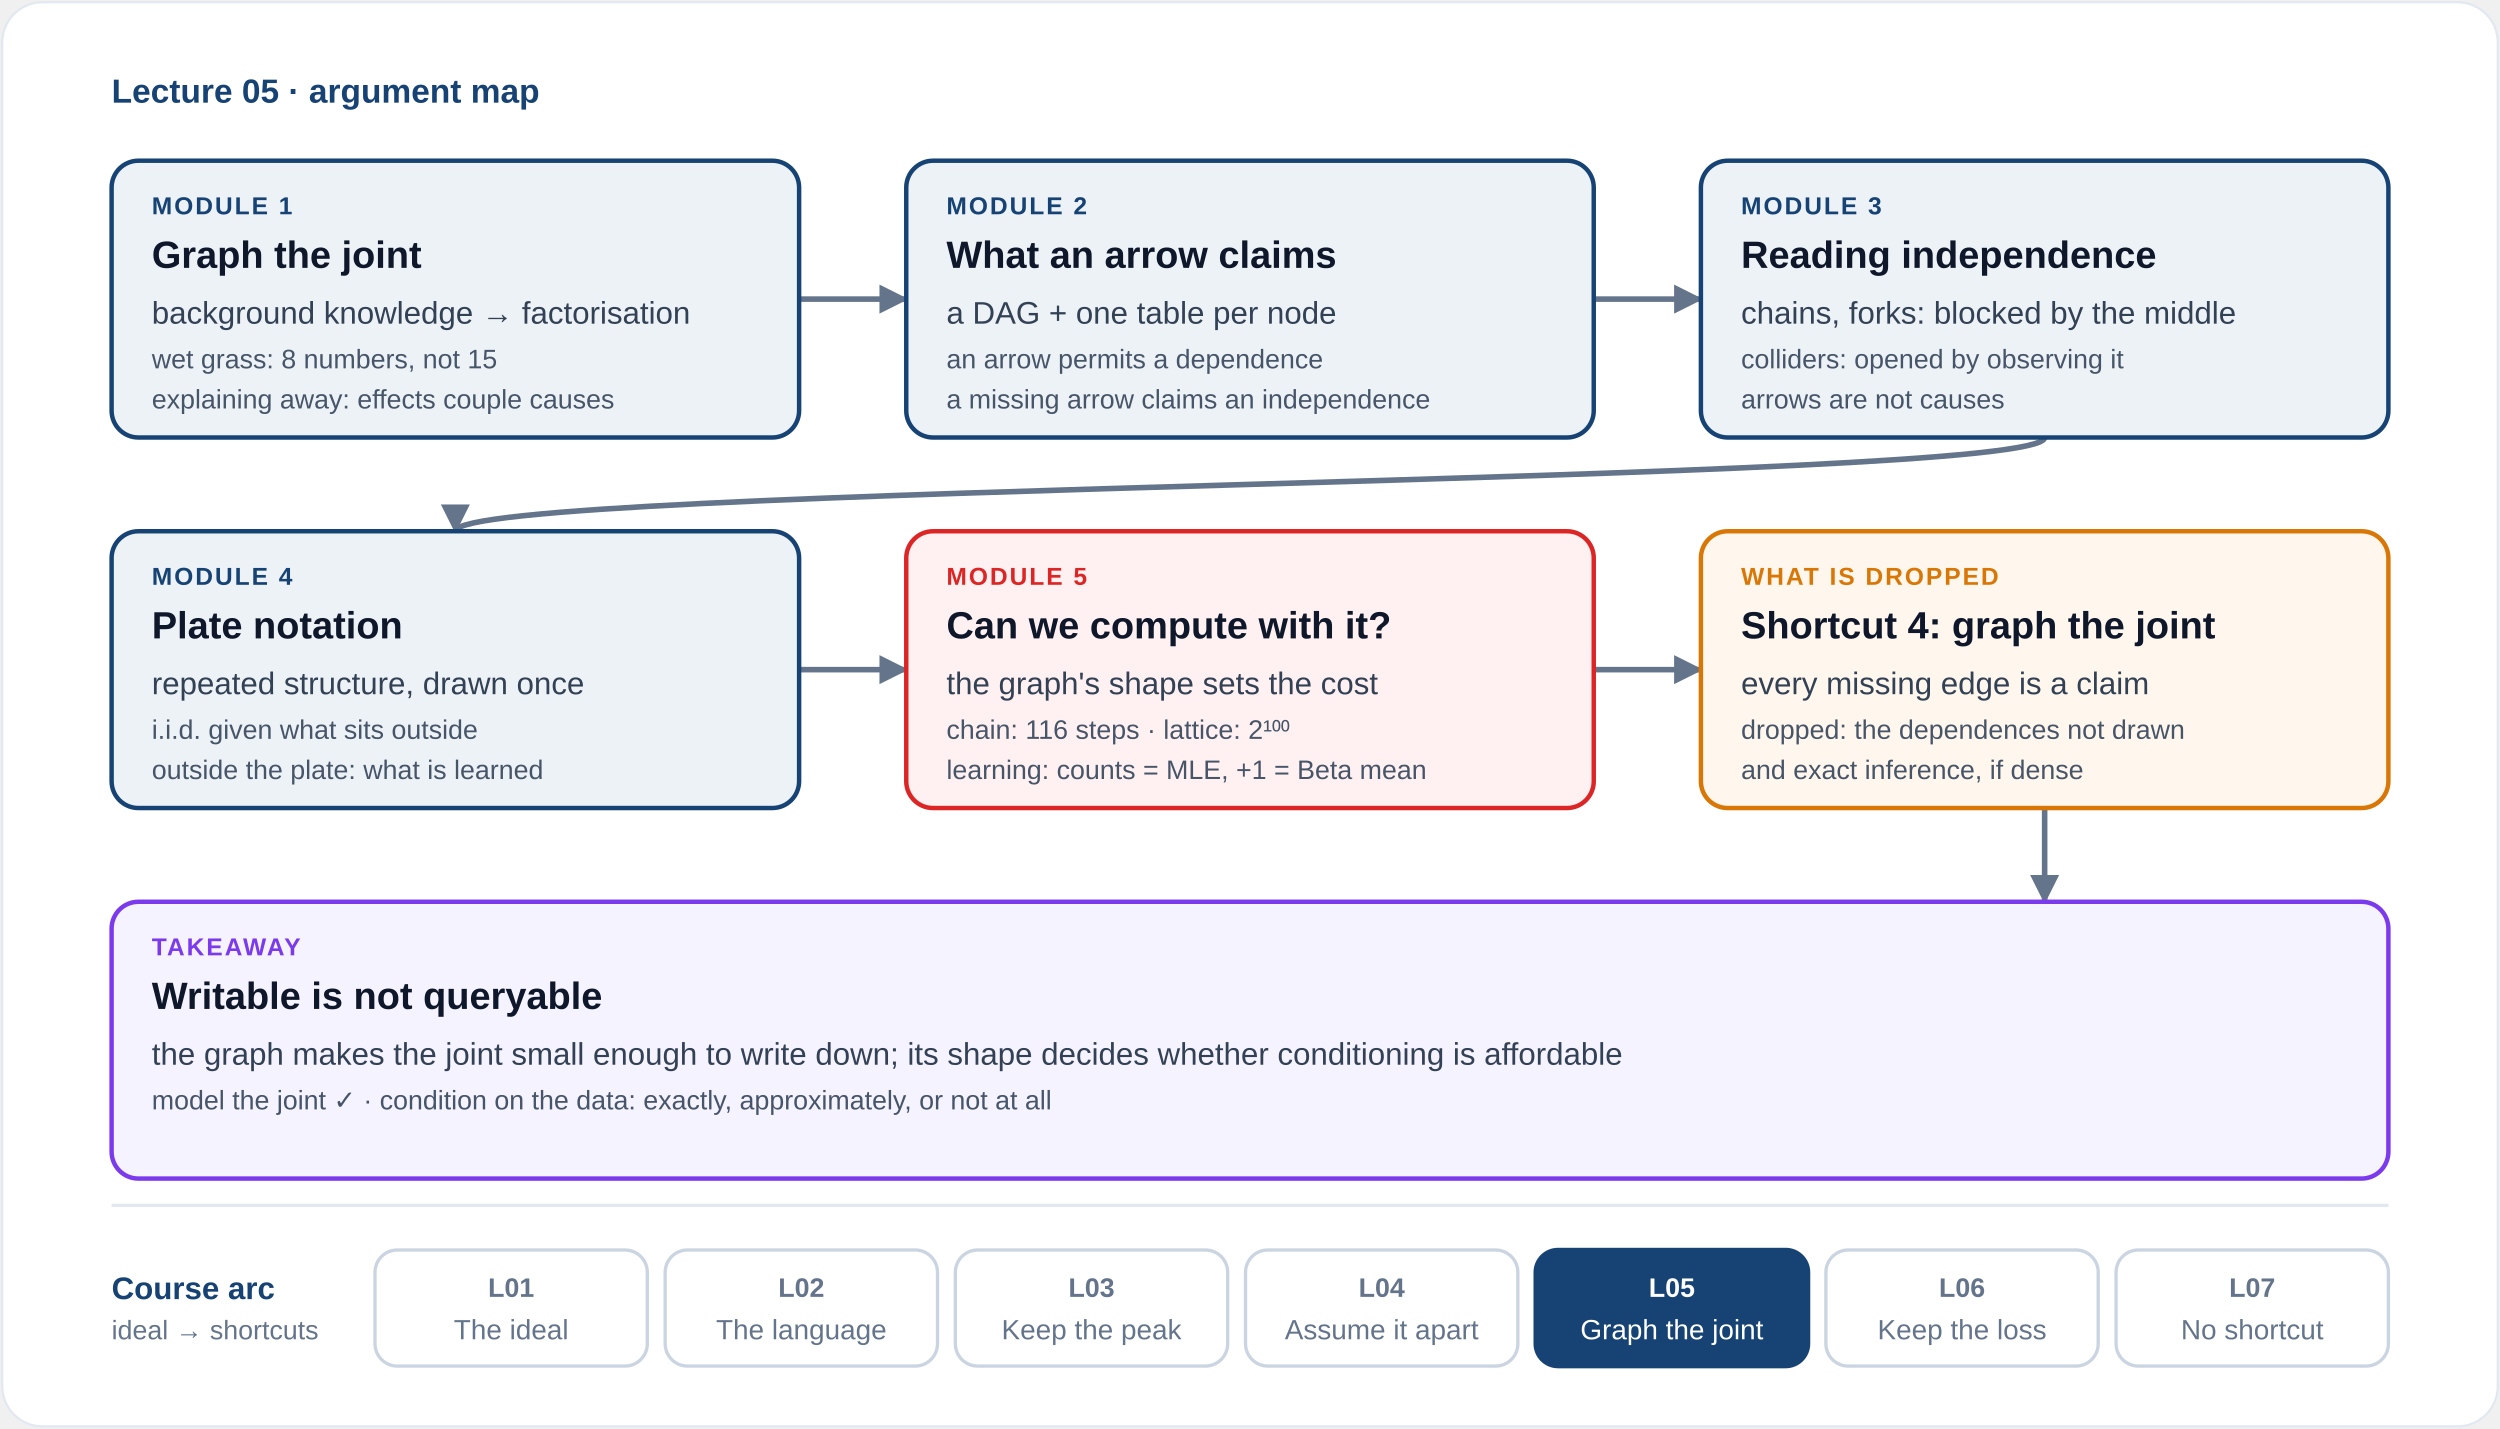
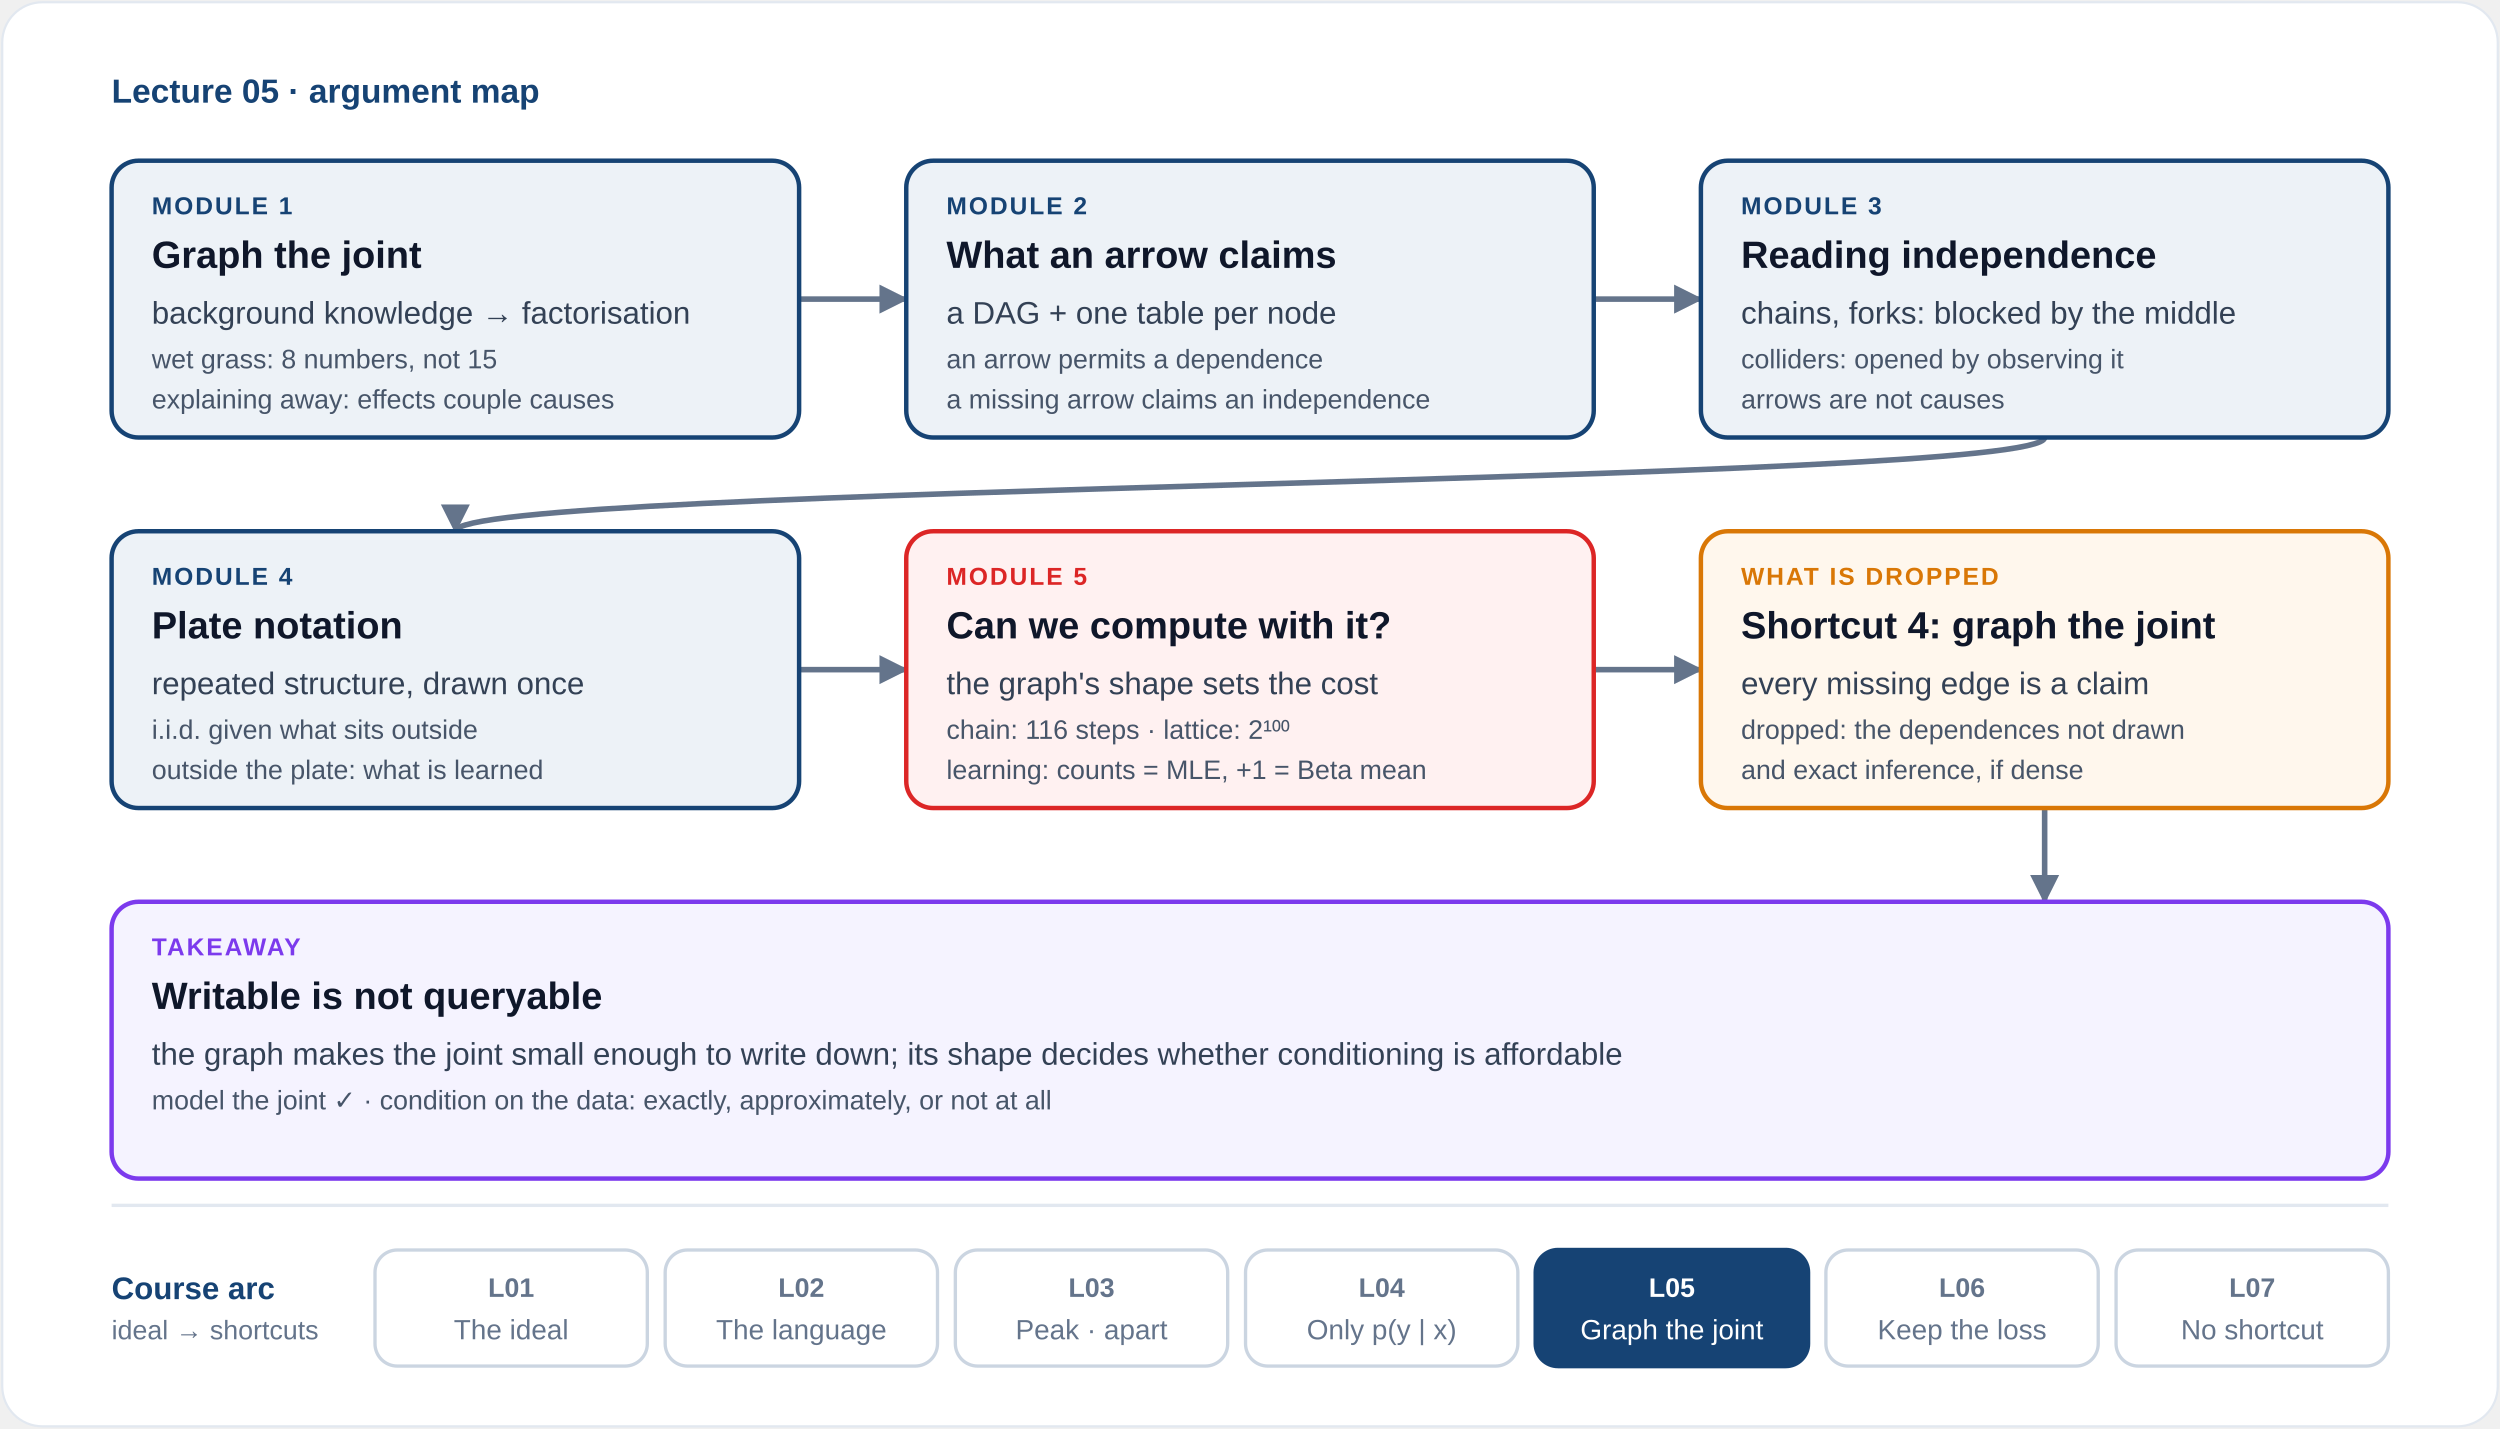
<svg xmlns="http://www.w3.org/2000/svg" viewBox="0 0 1120 640" role="img" aria-labelledby="title desc">
  <defs>
    <marker id="arrow" markerUnits="userSpaceOnUse" markerWidth="13" markerHeight="13" refX="12" refY="6.5" orient="auto">
      <path d="M0,0 L13,6.5 L0,13 Z" fill="#64748b" />
    </marker>
    <style>
      .head { font: 700 17px Arial, "Helvetica Neue", sans-serif; fill: #0f172a; }
      .text { font: 14px Arial, "Helvetica Neue", sans-serif; fill: #334155; }
      .small { font: 12px Arial, "Helvetica Neue", sans-serif; fill: #475569; }
      .tag { font: 700 11px Arial, "Helvetica Neue", sans-serif; letter-spacing: 0.08em; }
      .arclabel { font: 700 14px Arial, "Helvetica Neue", sans-serif; fill: #164374; }
      .arcsub { font: 12px Arial, "Helvetica Neue", sans-serif; fill: #64748b; }
      .arcnum { font: 700 12px Arial, "Helvetica Neue", sans-serif; }
      .arcname { font: 12.5px Arial, "Helvetica Neue", sans-serif; }
      .arrow { stroke: #64748b; stroke-width: 2.5; fill: none; marker-end: url(#arrow); }
    </style>
  </defs>
  <rect x="1" y="1" width="1118" height="638" rx="18" fill="#ffffff" stroke="#e2e8f0" />
  <text x="50" y="46" class="arclabel" style="font-size:15px">Lecture 05 · argument map</text>
  <path d="M358 134 H406" class="arrow" />
  <path d="M714 134 H762" class="arrow" />
  <path d="M916 196 C916 217 204 217 204 238" class="arrow" />
  <path d="M358 300 H406" class="arrow" />
  <path d="M714 300 H762" class="arrow" />
  <path d="M916 362 C916 383 916 383 916 404" class="arrow" />
  <g transform="translate(50 72)">
    <rect width="308" height="124" rx="12" fill="#edf2f7" stroke="#164374" stroke-width="2" />
    <text x="18" y="24" class="tag" fill="#164374">MODULE 1</text>
    <text x="18" y="48" class="head">Graph the joint</text>
    <text x="18" y="73" class="text">background knowledge → factorisation</text>
    <text x="18" y="93" class="small">wet grass: 8 numbers, not 15</text>
    <text x="18" y="111" class="small">explaining away: effects couple causes</text>
  </g>
  <g transform="translate(406 72)">
    <rect width="308" height="124" rx="12" fill="#edf2f7" stroke="#164374" stroke-width="2" />
    <text x="18" y="24" class="tag" fill="#164374">MODULE 2</text>
    <text x="18" y="48" class="head">What an arrow claims</text>
    <text x="18" y="73" class="text">a DAG + one table per node</text>
    <text x="18" y="93" class="small">an arrow permits a dependence</text>
    <text x="18" y="111" class="small">a missing arrow claims an independence</text>
  </g>
  <g transform="translate(762 72)">
    <rect width="308" height="124" rx="12" fill="#edf2f7" stroke="#164374" stroke-width="2" />
    <text x="18" y="24" class="tag" fill="#164374">MODULE 3</text>
    <text x="18" y="48" class="head">Reading independence</text>
    <text x="18" y="73" class="text">chains, forks: blocked by the middle</text>
    <text x="18" y="93" class="small">colliders: opened by observing it</text>
    <text x="18" y="111" class="small">arrows are not causes</text>
  </g>
  <g transform="translate(50 238)">
    <rect width="308" height="124" rx="12" fill="#edf2f7" stroke="#164374" stroke-width="2" />
    <text x="18" y="24" class="tag" fill="#164374">MODULE 4</text>
    <text x="18" y="48" class="head">Plate notation</text>
    <text x="18" y="73" class="text">repeated structure, drawn once</text>
    <text x="18" y="93" class="small">i.i.d. given what sits outside</text>
    <text x="18" y="111" class="small">outside the plate: what is learned</text>
  </g>
  <g transform="translate(406 238)">
    <rect width="308" height="124" rx="12" fill="#fff1f1" stroke="#dc2626" stroke-width="2" />
    <text x="18" y="24" class="tag" fill="#dc2626">MODULE 5</text>
    <text x="18" y="48" class="head">Can we compute with it?</text>
    <text x="18" y="73" class="text">the graph's shape sets the cost</text>
    <text x="18" y="93" class="small">chain: 116 steps · lattice: 2¹⁰⁰</text>
    <text x="18" y="111" class="small">learning: counts = MLE, +1 = Beta mean</text>
  </g>
  <g transform="translate(762 238)">
    <rect width="308" height="124" rx="12" fill="#fff7ed" stroke="#d97706" stroke-width="2" />
    <text x="18" y="24" class="tag" fill="#d97706">WHAT IS DROPPED</text>
    <text x="18" y="48" class="head">Shortcut 4: graph the joint</text>
    <text x="18" y="73" class="text">every missing edge is a claim</text>
    <text x="18" y="93" class="small">dropped: the dependences not drawn</text>
    <text x="18" y="111" class="small">and exact inference, if dense</text>
  </g>
  <g transform="translate(50 404)">
    <rect width="1020" height="124" rx="12" fill="#f5f3ff" stroke="#7c3aed" stroke-width="2" />
    <text x="18" y="24" class="tag" fill="#7c3aed">TAKEAWAY</text>
    <text x="18" y="48" class="head">Writable is not queryable</text>
    <text x="18" y="73" class="text">the graph makes the joint small enough to write down; its shape decides whether conditioning is affordable</text>
    <text x="18" y="93" class="small">model the joint ✓ · condition on the data: exactly, approximately, or not at all</text>
  </g>
  <line x1="50" y1="540" x2="1070" y2="540" stroke="#e2e8f0" stroke-width="1.5" />
  <text x="50" y="582" class="arclabel">Course arc</text>
  <text x="50" y="600" class="arcsub">ideal → shortcuts</text>
  <rect x="168" y="560" width="122" height="52" rx="10" fill="#ffffff" stroke="#cbd5e1" stroke-width="1.5" />
  <text x="229" y="581" text-anchor="middle" class="arcnum" fill="#64748b">L01</text>
  <text x="229" y="600" text-anchor="middle" class="arcname" fill="#64748b">The ideal</text>
  <rect x="298" y="560" width="122" height="52" rx="10" fill="#ffffff" stroke="#cbd5e1" stroke-width="1.5" />
  <text x="359" y="581" text-anchor="middle" class="arcnum" fill="#64748b">L02</text>
  <text x="359" y="600" text-anchor="middle" class="arcname" fill="#64748b">The language</text>
  <rect x="428" y="560" width="122" height="52" rx="10" fill="#ffffff" stroke="#cbd5e1" stroke-width="1.5" />
  <text x="489" y="581" text-anchor="middle" class="arcnum" fill="#64748b">L03</text>
-   <text x="489" y="600" text-anchor="middle" class="arcname" fill="#64748b">Keep the peak</text>
+   <text x="489" y="600" text-anchor="middle" class="arcname" fill="#64748b">Peak · apart</text>
  <rect x="558" y="560" width="122" height="52" rx="10" fill="#ffffff" stroke="#cbd5e1" stroke-width="1.5" />
  <text x="619" y="581" text-anchor="middle" class="arcnum" fill="#64748b">L04</text>
-   <text x="619" y="600" text-anchor="middle" class="arcname" fill="#64748b">Assume it apart</text>
+   <text x="619" y="600" text-anchor="middle" class="arcname" fill="#64748b">Only p(y | x)</text>
  <rect x="688" y="560" width="122" height="52" rx="10" fill="#164374" stroke="#164374" stroke-width="2" />
  <text x="749" y="581" text-anchor="middle" class="arcnum" fill="#ffffff">L05</text>
  <text x="749" y="600" text-anchor="middle" class="arcname" fill="#ffffff">Graph the joint</text>
  <rect x="818" y="560" width="122" height="52" rx="10" fill="#ffffff" stroke="#cbd5e1" stroke-width="1.5" />
  <text x="879" y="581" text-anchor="middle" class="arcnum" fill="#64748b">L06</text>
  <text x="879" y="600" text-anchor="middle" class="arcname" fill="#64748b">Keep the loss</text>
  <rect x="948" y="560" width="122" height="52" rx="10" fill="#ffffff" stroke="#cbd5e1" stroke-width="1.5" />
  <text x="1009" y="581" text-anchor="middle" class="arcnum" fill="#64748b">L07</text>
  <text x="1009" y="600" text-anchor="middle" class="arcname" fill="#64748b">No shortcut</text>
</svg>
